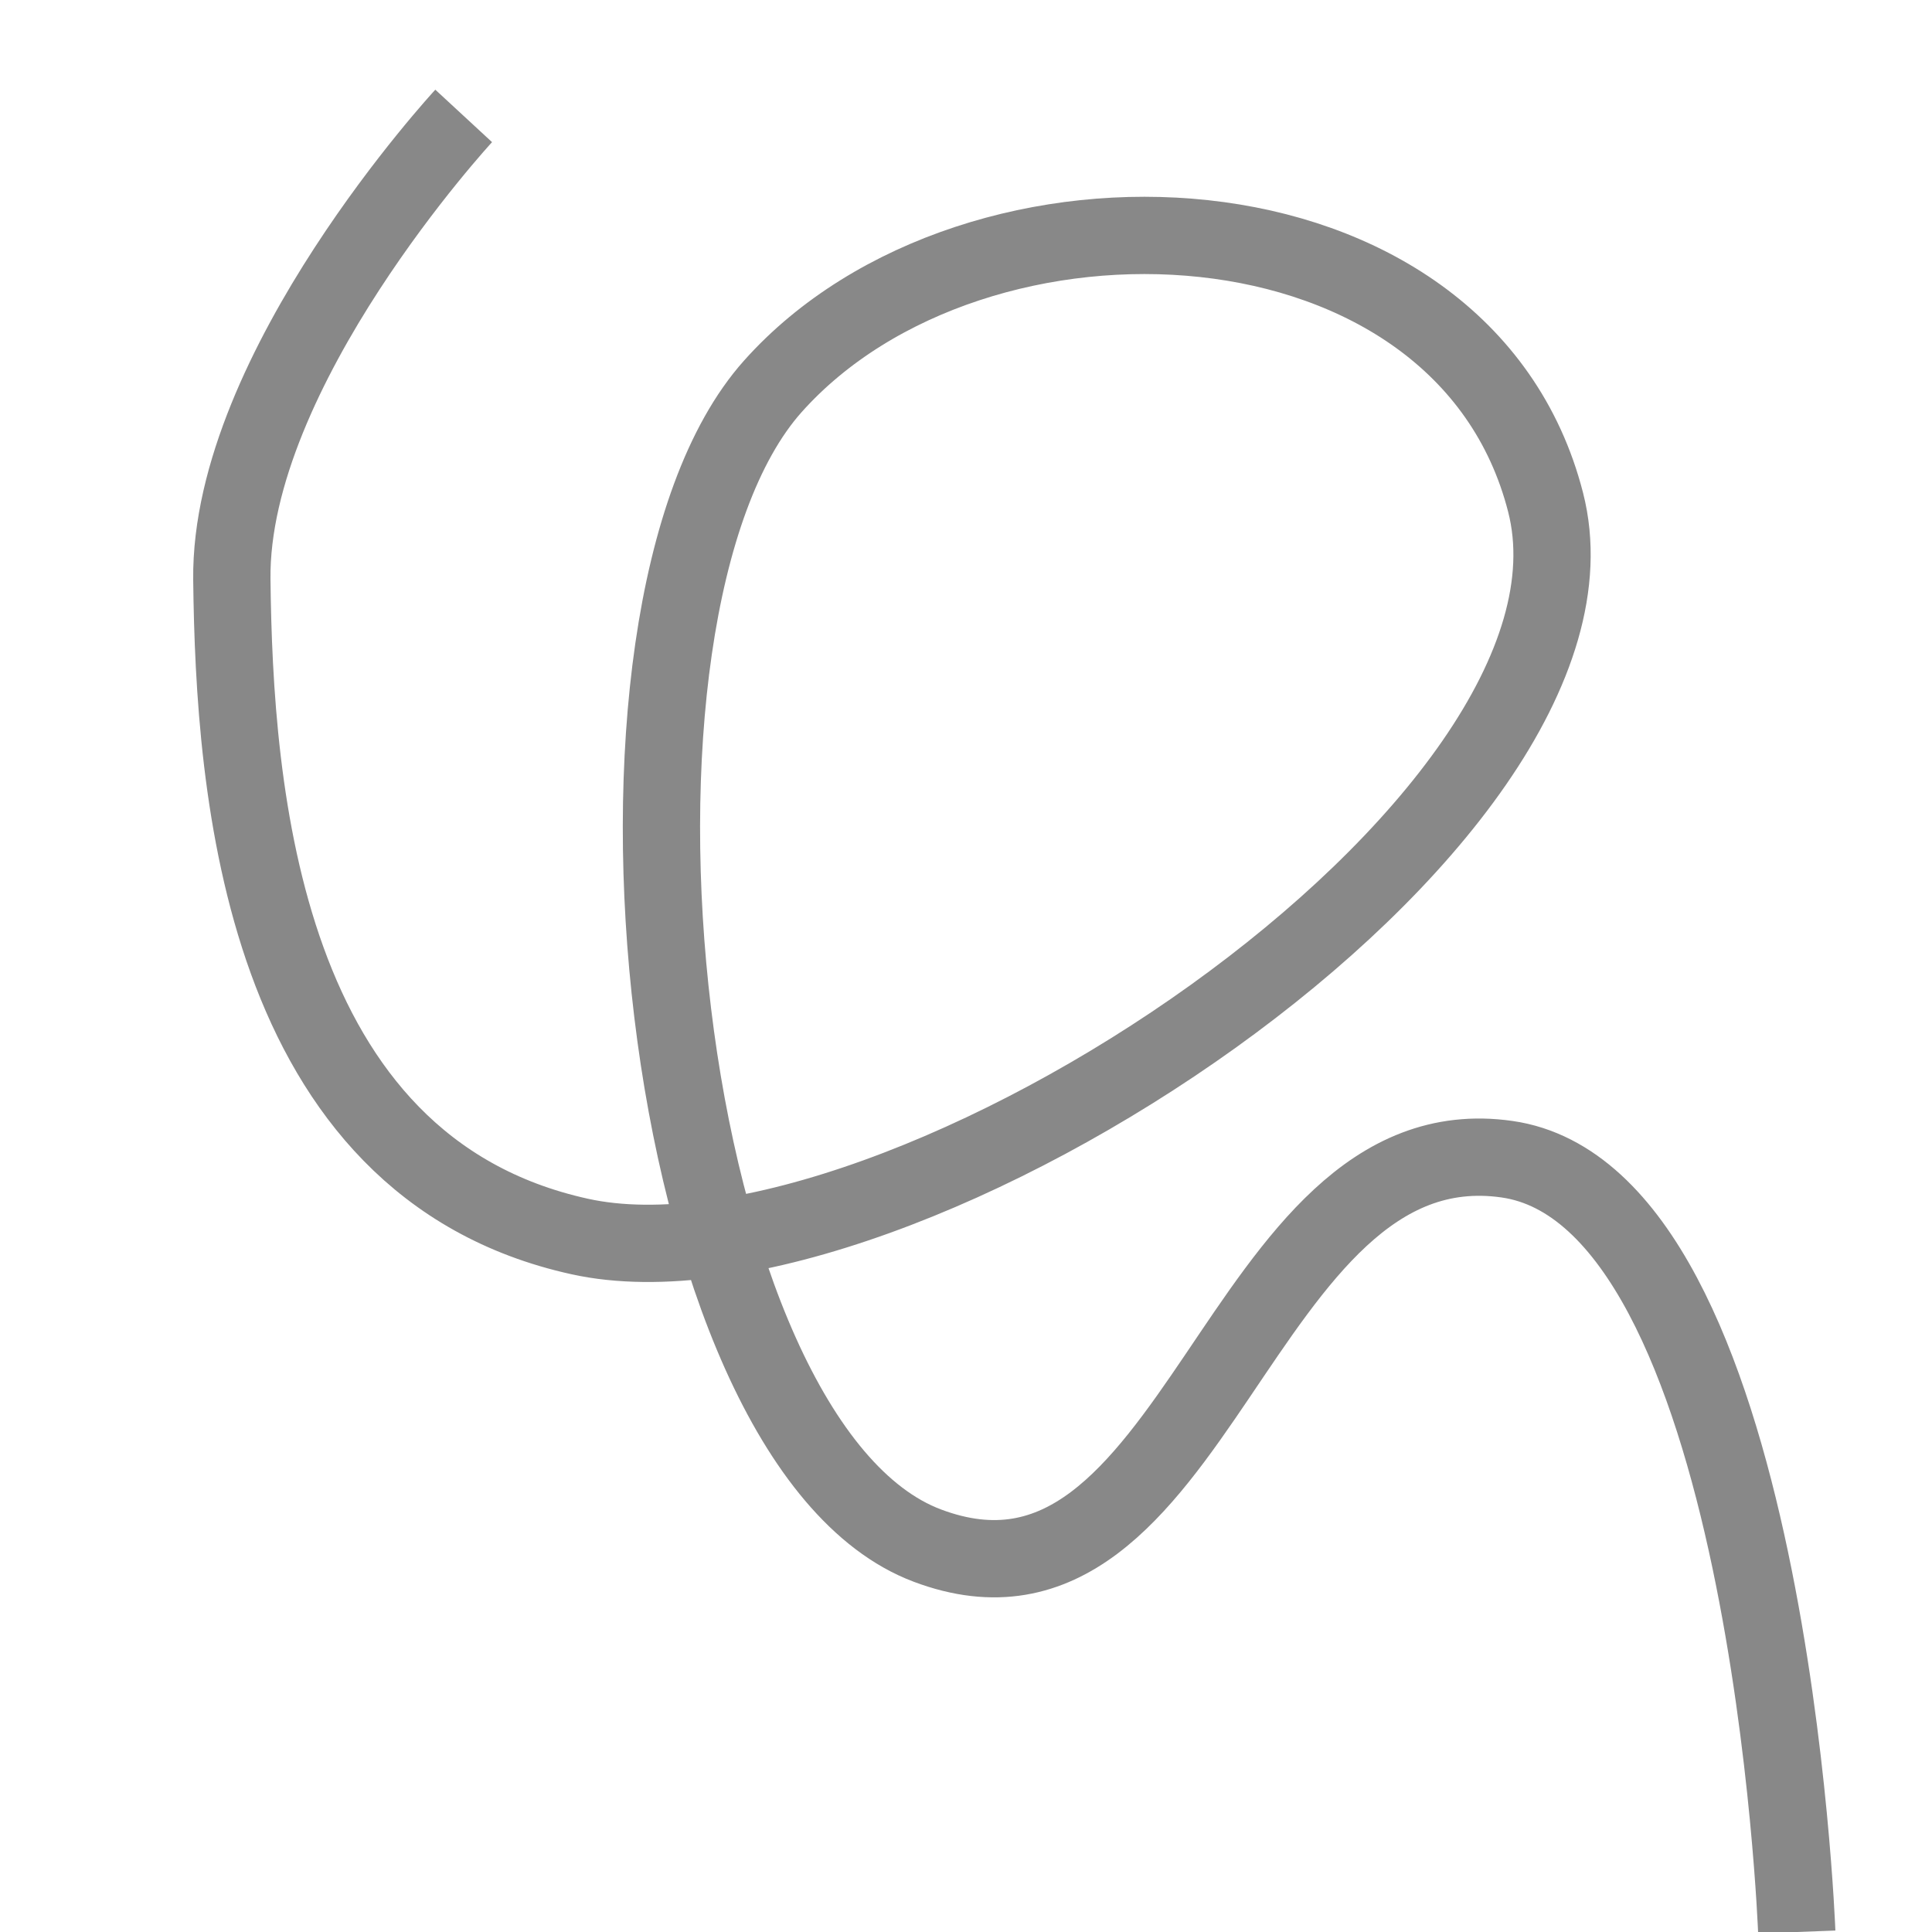
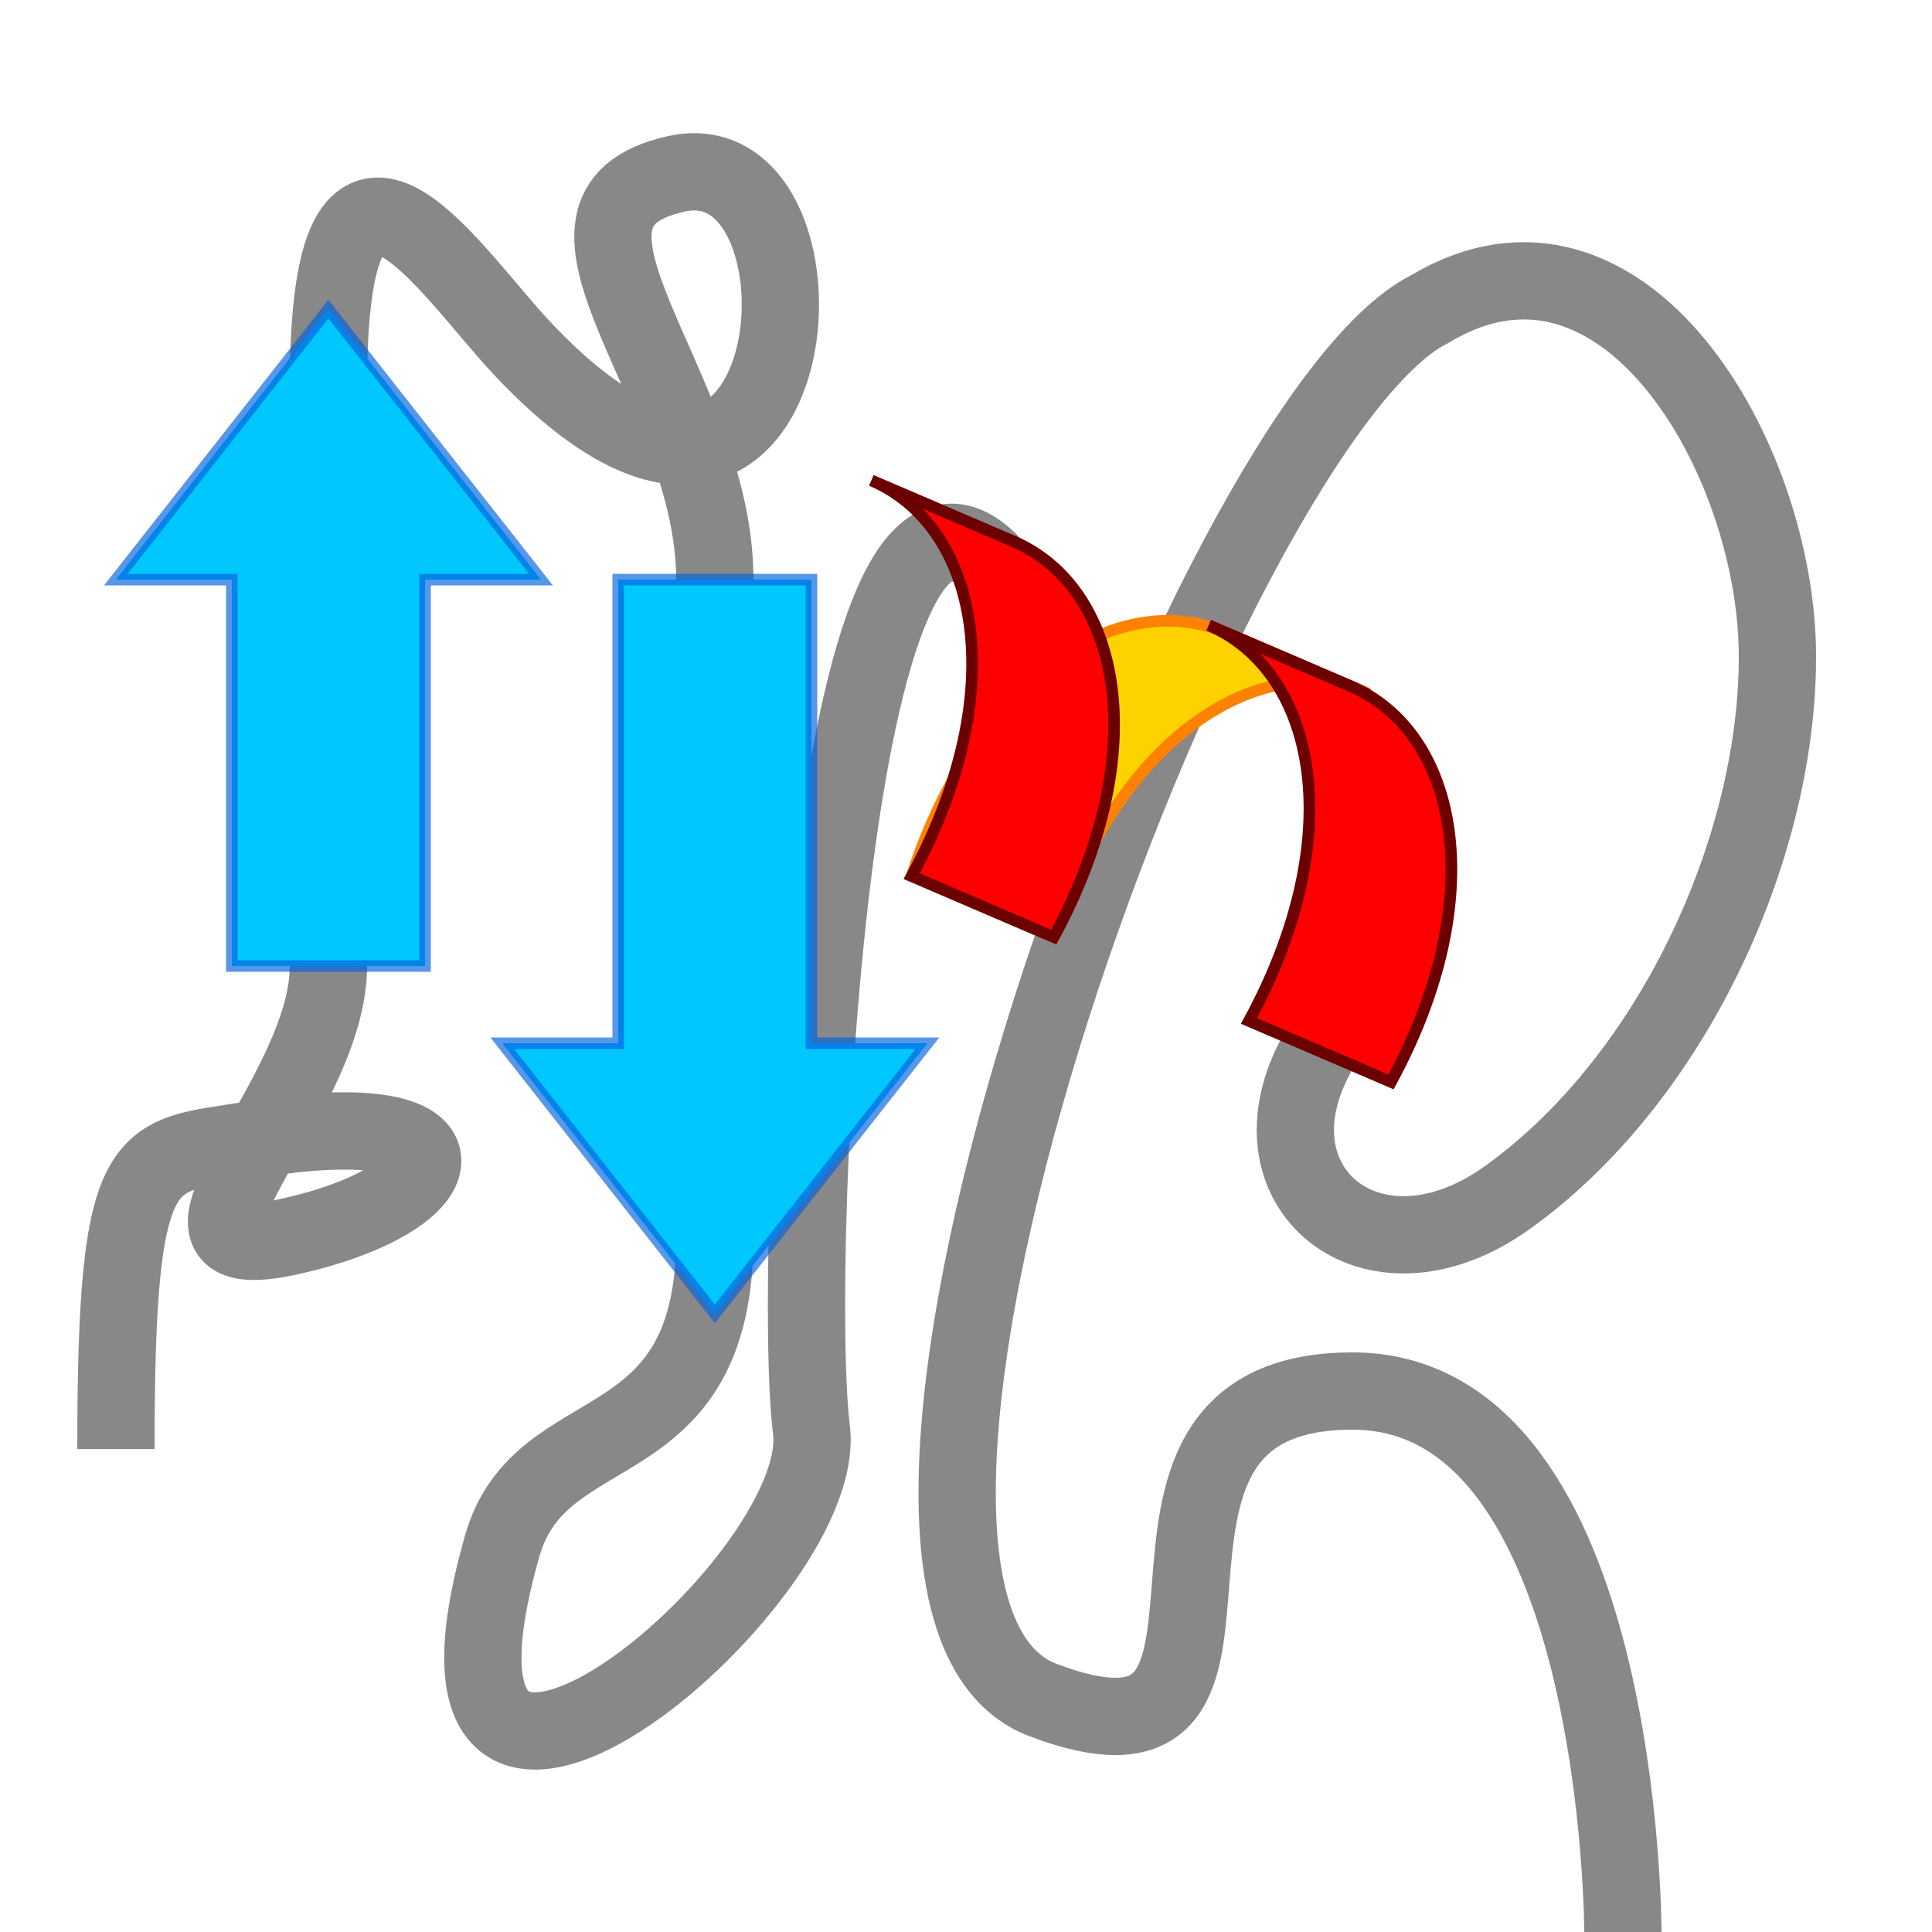
<svg xmlns="http://www.w3.org/2000/svg" width="500" height="500" id="svg2" version="1.1" style="display:inline">
  <defs id="defs4">
    </defs>
  <g id="layer2" style="display:inline">
-     <path style="fill:none;stroke:#888888;stroke-width:20;stroke-linecap:butt;stroke-linejoin:miter;stroke-opacity:1;stroke-miterlimit:4;stroke-dasharray:none" d="m 465,500 c 0,0 -7.148,-190.307 -75,-200 C 320,290 310.123,426.386 240,400 169.877,373.614 147.693,158.644 200,100 252.307,41.356 378.672,46.645 400,130 421.328,213.355 232.414,338.171 150,320 67.586,301.829 60.633,204.416 60,150 59.367,95.584 120,30 120,30" id="path2874" />
+     <path style="fill:none;stroke:#888888;stroke-width:20;stroke-linecap:butt;stroke-linejoin:miter;stroke-miterlimit:4;stroke-opacity:1;stroke-dasharray:none" d="m 420,500 c 0,0 0,-140 -70,-140 -75.1,0 -9.877,106.386 -80,80 -70.123,-26.386 42.475,-331.237 100,-360 50,-30 90,38.57 90,90 0,50 -27.544,109.674 -70,140 -35,25 -68.788,-2.98 -48.788,-37.98" id="path2874" />
+     <path style="fill:none;stroke:#888888;stroke-width:20;stroke-linecap:butt;stroke-linejoin:miter;stroke-miterlimit:4;stroke-opacity:1;stroke-dasharray:none;display:inline" d="m 85,100 c 0,-80 30.655,-30.634 50,-10 75,80 85,-55 40,-45 -41.987,9.331 10,55 10,105" id="path2874-9" />
+     <path style="fill:none;stroke:#888888;stroke-width:20;stroke-linecap:butt;stroke-linejoin:miter;stroke-miterlimit:4;stroke-opacity:1;stroke-dasharray:none;display:inline" d="m 185,320 c 0,60 -45,45 -55,80 -30.126,105.439 85,10 80,-30 -5.335,-42.679 5,-280 50,-220" id="path2874-9-7" />
+     <path style="fill:none;stroke:#888888;stroke-width:20;stroke-linecap:butt;stroke-linejoin:miter;stroke-miterlimit:4;stroke-opacity:1;stroke-dasharray:none;display:inline" d="m 30,375 c 0,-80 7.101,-75.35 35,-80 60,-10 55,15 10,25 -41.987,9.331 10,-35 10,-70" id="path2874-9-76" />
  </g>
-   <g id="layer4" style="display:inline" />
+   <g id="layer1" style="display:inline">
+     <path style="fill:#fed200;fill-opacity:1;stroke:#ff8100;stroke-width:3;stroke-linecap:butt;stroke-linejoin:miter;stroke-miterlimit:4;stroke-opacity:1;stroke-dasharray:none;display:inline" d="m 235.947,226.746 36.756,15.779 c 17.101,-52.512 53.881,-74.812 81.448,-62.978 l -36.756,-15.779 c -27.567,-11.834 -64.346,10.466 -81.448,62.978 z" id="path3861-9-0" />
+     <path style="fill:#fe0000;fill-opacity:1;stroke:#6c0000;stroke-width:3;stroke-linecap:butt;stroke-linejoin:miter;stroke-miterlimit:4;stroke-opacity:1;stroke-dasharray:none;display:inline" d="m 360,280 -36.756,-15.779 c 26.291,-48.568 17.124,-90.591 -10.443,-102.425 l 36.756,15.779 C 377.124,189.409 386.291,231.432 360,280 z" id="path3861-4" />
+     <path style="fill:#fe0000;fill-opacity:1;stroke:#6c0000;stroke-width:3;stroke-linecap:butt;stroke-linejoin:miter;stroke-miterlimit:4;stroke-opacity:1;stroke-dasharray:none;display:inline" d="m 272.704,242.525 -36.756,-15.779 c 26.291,-48.568 17.124,-90.591 -10.443,-102.425 l 36.756,15.779 c 27.567,11.834 36.733,53.858 10.443,102.425 z" id="path3861-8-4" />
+     <path style="fill:#00c8ff;fill-opacity:1;stroke:#0063de;stroke-width:3;stroke-miterlimit:4;stroke-opacity:0.664;stroke-dasharray:none;display:inline" d="m 85,80 -55,70 30,0 0,100 50,0 0,-100 30,0 -55,-70 z" id="path3663" />
+     <path style="fill:#00c8ff;fill-opacity:1;stroke:#0063de;stroke-width:3;stroke-miterlimit:4;stroke-opacity:0.664;stroke-dasharray:none;display:inline" d="m 185,340 -55,-70 30,0 0,-120 50,0 0,120 30,0 -55,70 z" id="path3663-8-1" />
+   </g>
+   <g id="layer4" style="display:none" />
</svg>
